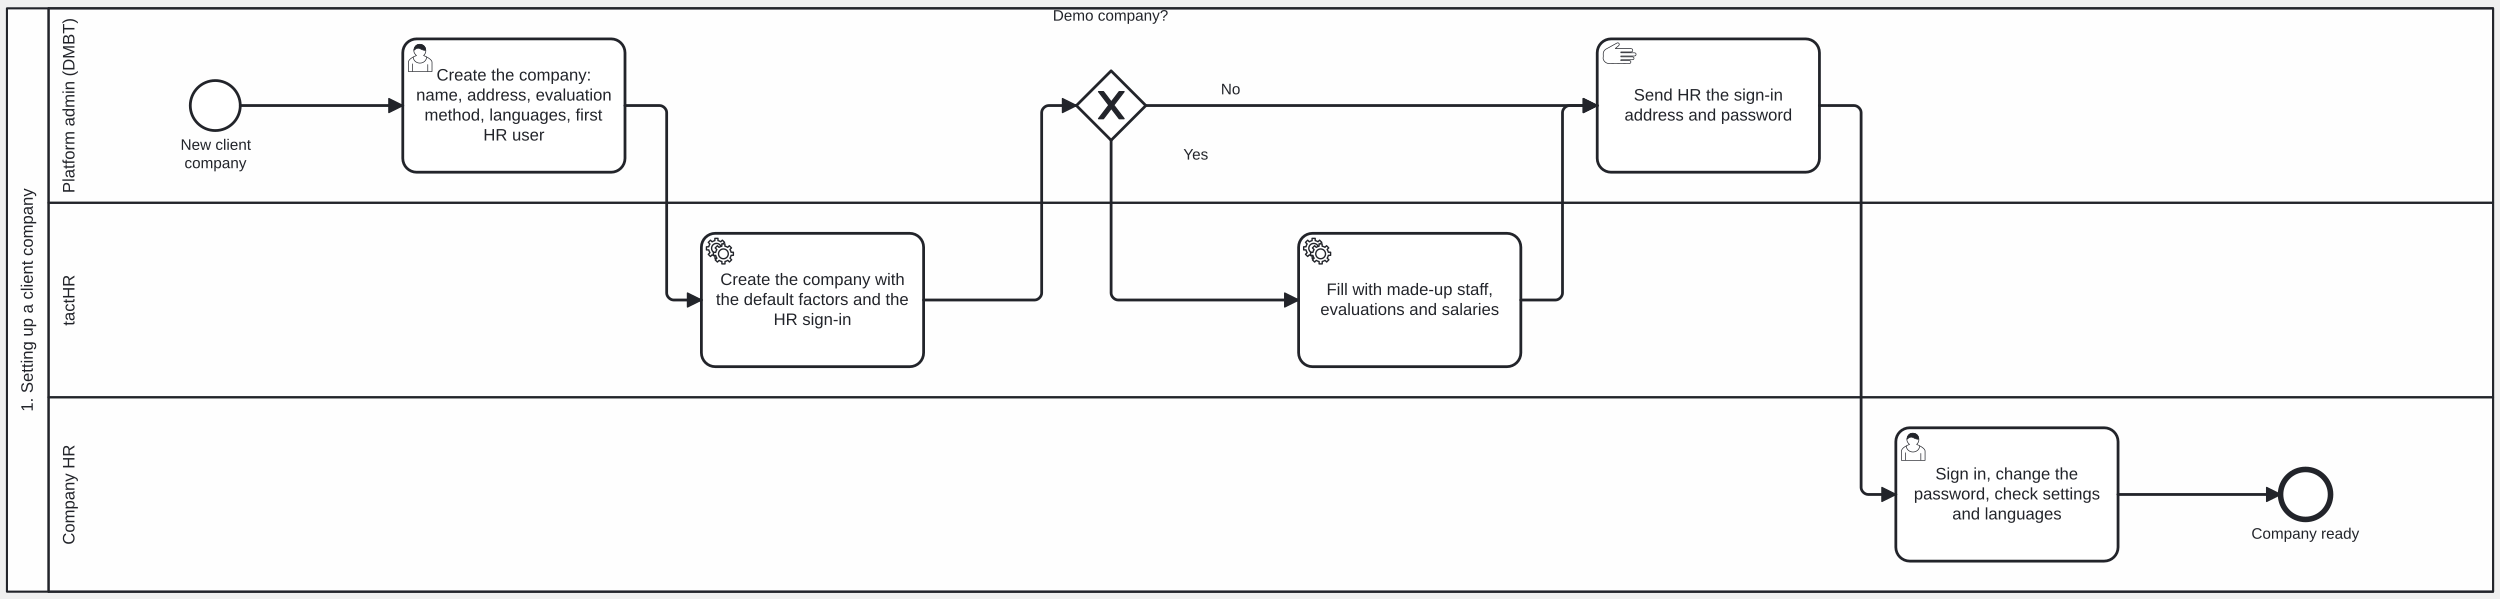
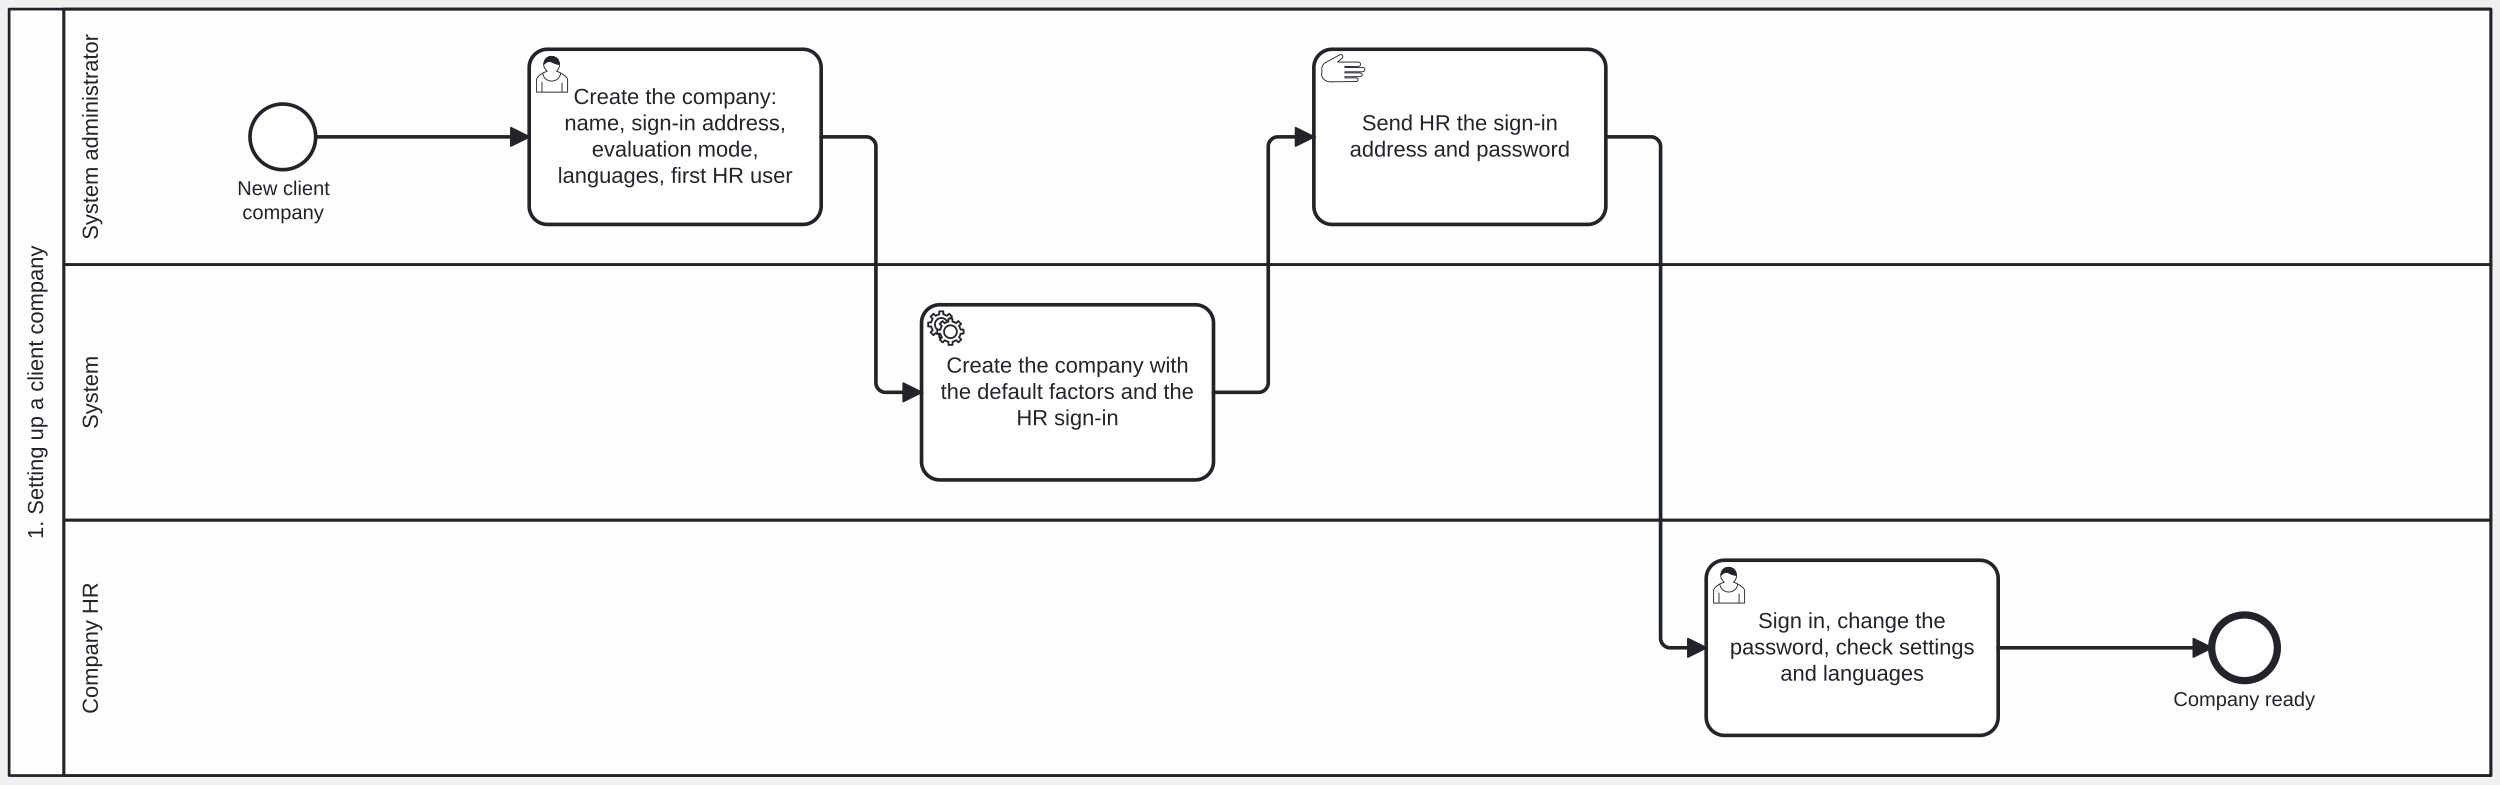
- <svg xmlns="http://www.w3.org/2000/svg" width="1800" height="431" viewBox="65 34 1800 431" version="1.1">
+ <svg xmlns="http://www.w3.org/2000/svg" width="1370" height="430" viewBox="65 35 1370 430" version="1.1">
  <g class="djs-group">
    <g class="djs-element djs-shape" data-element-id="p1_company_setup_pool" transform="matrix(1 0 0 1 70 40)" style="display: block;">
      <g class="djs-visual">
-         <rect x="0" y="0" width="1790" height="420" rx="0" ry="0" style="stroke-linecap: round; stroke-linejoin: round; stroke: rgb(34, 36, 42); stroke-width: 1.5px; fill: white; fill-opacity: 0.95;" />
+         <rect x="0" y="0" width="1360" height="420" rx="0" ry="0" style="stroke-linecap: round; stroke-linejoin: round; stroke: rgb(34, 36, 42); stroke-width: 1.5px; fill: white; fill-opacity: 0.95;" />
        <path style="fill: none; stroke-linecap: round; stroke-linejoin: round; stroke: rgb(34, 36, 42); stroke-width: 1.5px;" d="M30,0L30,420" />
        <text lineHeight="1.2" class="djs-label" transform="matrix(-1.83697e-16 -1 1 -1.83697e-16 0 420)" style="font-family: Arial, sans-serif; font-size: 12px; font-weight: normal; fill: rgb(34, 36, 42);">
          <tspan x="129.617" y="18.6">1. Setting up a client company</tspan>
        </text>
      </g>
-       <rect class="djs-hit djs-hit-all" x="0" y="0" width="1790" height="420" style="fill: none; stroke-opacity: 0; stroke: white; stroke-width: 15px;" />
-       <rect x="-5" y="-5" rx="4" width="1800" height="430" class="djs-outline" style="fill: none;" />
+       <rect class="djs-hit djs-hit-all" x="0" y="0" width="1360" height="420" style="fill: none; stroke-opacity: 0; stroke: white; stroke-width: 15px;" />
+       <rect x="-5" y="-5" rx="4" width="1370" height="430" class="djs-outline" style="fill: none;" />
    </g>
    <g class="djs-children">
      <g class="djs-group">
        <g class="djs-element djs-shape" data-element-id="p1_company_setup_lane_hr" transform="matrix(1 0 0 1 100 320)" style="display: block;">
          <g class="djs-visual">
-             <rect x="0" y="0" width="1760" height="140" rx="0" ry="0" style="stroke-linecap: round; stroke-linejoin: round; stroke: rgb(34, 36, 42); stroke-width: 1.5px; fill: white; fill-opacity: 0.25;" />
+             <rect x="0" y="0" width="1330" height="140" rx="0" ry="0" style="stroke-linecap: round; stroke-linejoin: round; stroke: rgb(34, 36, 42); stroke-width: 1.5px; fill: white; fill-opacity: 0.25;" />
            <text lineHeight="1.2" class="djs-label" transform="matrix(-1.83697e-16 -1 1 -1.83697e-16 0 140)" style="font-family: Arial, sans-serif; font-size: 12px; font-weight: normal; fill: rgb(34, 36, 42);">
              <tspan x="33.821" y="18.6">Company HR</tspan>
            </text>
          </g>
-           <rect class="djs-hit djs-hit-all" x="0" y="0" width="1760" height="140" style="fill: none; stroke-opacity: 0; stroke: white; stroke-width: 15px;" />
-           <rect x="-5" y="-5" rx="4" width="1770" height="150" class="djs-outline" style="fill: none;" />
+           <rect class="djs-hit djs-hit-all" x="0" y="0" width="1330" height="140" style="fill: none; stroke-opacity: 0; stroke: white; stroke-width: 15px;" />
+           <rect x="-5" y="-5" rx="4" width="1340" height="150" class="djs-outline" style="fill: none;" />
        </g>
      </g>
      <g class="djs-group">
        <g class="djs-element djs-shape" data-element-id="p1_company_setup_lane_sys" transform="matrix(1 0 0 1 100 180)" style="display: block;">
          <g class="djs-visual">
-             <rect x="0" y="0" width="1760" height="140" rx="0" ry="0" style="stroke-linecap: round; stroke-linejoin: round; stroke: rgb(34, 36, 42); stroke-width: 1.5px; fill: white; fill-opacity: 0.25;" />
+             <rect x="0" y="0" width="1330" height="140" rx="0" ry="0" style="stroke-linecap: round; stroke-linejoin: round; stroke: rgb(34, 36, 42); stroke-width: 1.5px; fill: white; fill-opacity: 0.25;" />
            <text lineHeight="1.2" class="djs-label" transform="matrix(-1.83697e-16 -1 1 -1.83697e-16 0 140)" style="font-family: Arial, sans-serif; font-size: 12px; font-weight: normal; fill: rgb(34, 36, 42);">
-               <tspan x="51.496" y="18.6">tactHR</tspan>
-             </text>
-           </g>
-           <rect class="djs-hit djs-hit-all" x="0" y="0" width="1760" height="140" style="fill: none; stroke-opacity: 0; stroke: white; stroke-width: 15px;" />
-           <rect x="-5" y="-5" rx="4" width="1770" height="150" class="djs-outline" style="fill: none;" />
+               <tspan x="49.992" y="18.6">System</tspan>
+             </text>
+           </g>
+           <rect class="djs-hit djs-hit-all" x="0" y="0" width="1330" height="140" style="fill: none; stroke-opacity: 0; stroke: white; stroke-width: 15px;" />
+           <rect x="-5" y="-5" rx="4" width="1340" height="150" class="djs-outline" style="fill: none;" />
        </g>
      </g>
      <g class="djs-group">
        <g class="djs-element djs-shape" data-element-id="p1_company_setup_lane_pa" transform="matrix(1 0 0 1 100 40)" style="display: block;">
          <g class="djs-visual">
-             <rect x="0" y="0" width="1760" height="140" rx="0" ry="0" style="stroke-linecap: round; stroke-linejoin: round; stroke: rgb(34, 36, 42); stroke-width: 1.5px; fill: white; fill-opacity: 0.25;" />
+             <rect x="0" y="0" width="1330" height="140" rx="0" ry="0" style="stroke-linecap: round; stroke-linejoin: round; stroke: rgb(34, 36, 42); stroke-width: 1.5px; fill: white; fill-opacity: 0.25;" />
            <text lineHeight="1.2" class="djs-label" transform="matrix(-1.83697e-16 -1 1 -1.83697e-16 0 140)" style="font-family: Arial, sans-serif; font-size: 12px; font-weight: normal; fill: rgb(34, 36, 42);">
-               <tspan x="6.984" y="18.6">Platform admin (DMBT)</tspan>
-             </text>
-           </g>
-           <rect class="djs-hit djs-hit-all" x="0" y="0" width="1760" height="140" style="fill: none; stroke-opacity: 0; stroke: white; stroke-width: 15px;" />
-           <rect x="-5" y="-5" rx="4" width="1770" height="150" class="djs-outline" style="fill: none;" />
+               <tspan x="13.648" y="18.6">System administrator</tspan>
+             </text>
+           </g>
+           <rect class="djs-hit djs-hit-all" x="0" y="0" width="1330" height="140" style="fill: none; stroke-opacity: 0; stroke: white; stroke-width: 15px;" />
+           <rect x="-5" y="-5" rx="4" width="1340" height="150" class="djs-outline" style="fill: none;" />
        </g>
      </g>
      <g class="djs-group">
        <g class="djs-element djs-shape" data-element-id="p1_company_setup_s" transform="matrix(1 0 0 1 202 92)" style="display: block;">
          <g class="djs-visual">
            <circle cx="18" cy="18" r="18" style="stroke-linecap: round; stroke-linejoin: round; stroke: rgb(34, 36, 42); stroke-width: 2px; fill: white; fill-opacity: 0.95;" />
          </g>
          <rect class="djs-hit djs-hit-all" x="0" y="0" width="36" height="36" style="fill: none; stroke-opacity: 0; stroke: white; stroke-width: 15px;" />
          <circle cx="18" cy="18" r="23" class="djs-outline" style="fill: none;" />
        </g>
      </g>
      <g class="djs-group">
        <g class="djs-element djs-shape" data-element-id="p1_company_setup_s_label" transform="matrix(1 0 0 1 195 132)" style="display: block;">
          <g class="djs-visual">
            <text lineHeight="1.2" class="djs-label" style="font-family: Arial, sans-serif; font-size: 11px; font-weight: normal; fill: rgb(34, 36, 42);">
              <tspan x="0" y="9.9">New client </tspan>
              <tspan x="2.808" y="23.1">company</tspan>
            </text>
          </g>
          <rect class="djs-hit djs-hit-all" x="0" y="0" width="51" height="27" style="fill: none; stroke-opacity: 0; stroke: white; stroke-width: 15px;" />
          <rect x="-5" y="-5" rx="4" width="61" height="37" class="djs-outline" style="fill: none;" />
        </g>
      </g>
      <g class="djs-group">
        <g class="djs-element djs-shape" data-element-id="p1_company_setup_t1" transform="matrix(1 0 0 1 355 62)" style="display: block;">
          <g class="djs-visual">
            <rect x="0" y="0" width="160" height="96" rx="10" ry="10" style="stroke-linecap: round; stroke-linejoin: round; stroke: rgb(34, 36, 42); stroke-width: 2px; fill: white; fill-opacity: 0.95;" />
            <text lineHeight="1.2" class="djs-label" style="font-family: Arial, sans-serif; font-size: 12px; font-weight: normal; fill: rgb(34, 36, 42);">
              <tspan x="24.297" y="30">Create the company: </tspan>
-               <tspan x="9.617" y="44.4">name, address, evaluation </tspan>
-               <tspan x="15.63" y="58.8">method, languages, first </tspan>
-               <tspan x="57.992" y="73.2">HR user</tspan>
+               <tspan x="19.297" y="44.4">name, sign-in address, </tspan>
+               <tspan x="34.297" y="58.8">evaluation mode, </tspan>
+               <tspan x="15.633" y="73.2">languages, first HR user</tspan>
            </text>
            <path d="m 15,12 c 0.909,-0.845 1.594,-2.049 1.594,-3.385 0,-2.554 -1.805,-4.622 -4.357,-4.622 -2.552,0 -4.288,2.068 -4.288,4.622 0,1.348 0.974,2.562 1.896,3.405 -0.529,0.187 -5.669,2.097 -5.794,4.756 v 6.718 h 17 v -6.718 c 0,-2.298 -5.528,-4.595 -6.051,-4.776 zm -8,6 l 0,5.5 m 11,0 l 0,-5" style="fill: white; stroke-linecap: round; stroke-linejoin: round; stroke: rgb(34, 36, 42); stroke-width: 0.5px;" />
            <path d="m 15,12 m 2.162,1.009 c 0,2.447 -2.158,4.431 -4.821,4.431 -2.665,0 -4.822,-1.981 -4.822,-4.431 " style="fill: white; stroke-linecap: round; stroke-linejoin: round; stroke: rgb(34, 36, 42); stroke-width: 0.5px;" />
            <path d="m 15,12 m -6.9,-3.80 c 0,0 2.251,-2.358 4.274,-1.177 2.024,1.181 4.221,1.537 4.124,0.965 -0.098,-0.57 -0.117,-3.791 -4.191,-4.136 -3.575,0.001 -4.208,3.367 -4.207,4.348 z" style="fill: rgb(34, 36, 42); stroke-linecap: round; stroke-linejoin: round; stroke: rgb(34, 36, 42); stroke-width: 0.5px;" />
          </g>
          <rect class="djs-hit djs-hit-all" x="0" y="0" width="160" height="96" style="fill: none; stroke-opacity: 0; stroke: white; stroke-width: 15px;" />
          <rect x="-5" y="-5" rx="14" width="170" height="106" class="djs-outline" style="fill: none;" />
        </g>
      </g>
      <g class="djs-group">
        <g class="djs-element djs-shape" data-element-id="p1_company_setup_s1" transform="matrix(1 0 0 1 570 202)" style="display: block;">
          <g class="djs-visual">
            <rect x="0" y="0" width="160" height="96" rx="10" ry="10" style="stroke-linecap: round; stroke-linejoin: round; stroke: rgb(34, 36, 42); stroke-width: 2px; fill: white; fill-opacity: 0.95;" />
            <text lineHeight="1.2" class="djs-label" style="font-family: Arial, sans-serif; font-size: 12px; font-weight: normal; fill: rgb(34, 36, 42);">
              <tspan x="13.633" y="37.2">Create the company with </tspan>
              <tspan x="10.456" y="51.6">the default factors and the </tspan>
              <tspan x="51.992" y="66">HR sign-in</tspan>
            </text>
            <circle cx="5" cy="5" r="5" transform="translate(6, 6)" style="stroke-linecap: round; stroke-linejoin: round; stroke: none; stroke-width: 2px; fill: white;" />
            <path d="m 12,18 v -1.713 c 0.352,-0.07 0.704,-0.178 1.048,-0.321 0.344,-0.145 0.666,-0.321 0.966,-0.521 l 1.194,1.18 1.567,-1.577 -1.195,-1.18 c 0.403,-0.614 0.683,-1.299 0.825,-2.018 l 1.622,-0.01 v -2.22 l -1.637,0.01 c -0.073,-0.352 -0.178,-0.7 -0.324,-1.044 -0.145,-0.344 -0.321,-0.664 -0.523,-0.962 l 1.131,-1.136 -1.583,-1.563 -1.13,1.136 c -0.614,-0.401 -1.303,-0.681 -2.023,-0.822 l 0.009,-1.619 h -2.241 l 0.004,1.631 c -0.354,0.074 -0.705,0.18 -1.05,0.324 -0.344,0.144 -0.665,0.321 -0.964,0.52 l -1.17,-1.158 -1.567,1.579 1.168,1.157 c -0.403,0.613 -0.683,1.298 -0.825,2.017 l -1.659,0.003 v 2.222 l 1.672,-0.006 c 0.073,0.351 0.18,0.702 0.324,1.045 0.145,0.344 0.321,0.664 0.523,0.961 l -1.199,1.197 1.584,1.56 1.196,-1.193 c 0.614,0.403 1.303,0.682 2.023,0.823 l 7.19e-4,1.699 h 2.227 z m 0.221,-3.996 c -1.789,0.75 -3.858,-0.093 -4.61,-1.874 -0.752,-1.783 0.091,-3.846 1.88,-4.596 1.788,-0.749 3.857,0.093 4.609,1.874 0.752,1.782 -0.091,3.846 -1.88,4.596 z" style="fill: white; stroke-linecap: round; stroke-linejoin: round; stroke: rgb(34, 36, 42); stroke-width: 1px;" />
            <circle cx="5" cy="5" r="5" transform="translate(11, 10)" style="stroke-linecap: round; stroke-linejoin: round; stroke: none; stroke-width: 2px; fill: white;" />
            <path d="m 17,22 v -1.713 c 0.352,-0.07 0.704,-0.178 1.048,-0.321 0.344,-0.145 0.666,-0.321 0.966,-0.521 l 1.194,1.18 1.567,-1.577 -1.195,-1.18 c 0.403,-0.614 0.683,-1.299 0.825,-2.018 l 1.622,-0.01 v -2.22 l -1.637,0.01 c -0.073,-0.352 -0.178,-0.7 -0.324,-1.044 -0.145,-0.344 -0.321,-0.664 -0.523,-0.962 l 1.131,-1.136 -1.583,-1.563 -1.13,1.136 c -0.614,-0.401 -1.303,-0.681 -2.023,-0.822 l 0.009,-1.619 h -2.241 l 0.004,1.631 c -0.354,0.074 -0.705,0.18 -1.05,0.324 -0.344,0.144 -0.665,0.321 -0.964,0.52 l -1.17,-1.158 -1.567,1.579 1.168,1.157 c -0.403,0.613 -0.683,1.298 -0.825,2.017 l -1.659,0.003 v 2.222 l 1.672,-0.006 c 0.073,0.351 0.18,0.702 0.324,1.045 0.145,0.344 0.321,0.664 0.523,0.961 l -1.199,1.197 1.584,1.56 1.196,-1.193 c 0.614,0.403 1.303,0.682 2.023,0.823 l 7.19e-4,1.699 h 2.227 z m 0.221,-3.996 c -1.789,0.75 -3.858,-0.093 -4.61,-1.874 -0.752,-1.783 0.091,-3.846 1.88,-4.596 1.788,-0.749 3.857,0.093 4.609,1.874 0.752,1.782 -0.091,3.846 -1.88,4.596 z" style="fill: white; stroke-linecap: round; stroke-linejoin: round; stroke: rgb(34, 36, 42); stroke-width: 1px;" />
          </g>
          <rect class="djs-hit djs-hit-all" x="0" y="0" width="160" height="96" style="fill: none; stroke-opacity: 0; stroke: white; stroke-width: 15px;" />
          <rect x="-5" y="-5" rx="14" width="170" height="106" class="djs-outline" style="fill: none;" />
        </g>
      </g>
      <g class="djs-group">
-         <g class="djs-element djs-shape" data-element-id="p1_company_setup_g1" transform="matrix(1 0 0 1 840 85)" style="display: block;">
-           <g class="djs-visual">
-             <polygon points="25,0 50,25 25,50 0,25" style="stroke-linecap: round; stroke-linejoin: round; stroke: rgb(34, 36, 42); stroke-width: 2px; fill: white; fill-opacity: 0.95;" />
-             <path d="m 16,15 7.429,9.714 -7.429,9.714 3.429,0 5.714,-7.464 5.714,7.464 3.429,0 -7.429,-9.714 7.429,-9.714 -3.429,0 -5.714,7.464 -5.714,-7.464 -3.429,0 z" style="fill: rgb(34, 36, 42); stroke-linecap: round; stroke-linejoin: round; stroke: rgb(34, 36, 42); stroke-width: 1px;" />
-           </g>
-           <rect class="djs-hit djs-hit-all" x="0" y="0" width="50" height="50" style="fill: none; stroke-opacity: 0; stroke: white; stroke-width: 15px;" />
-           <rect x="2" y="2" rx="4" width="46" height="46" class="djs-outline" style="transform-box: fill-box; transform: rotate(45deg); transform-origin: center center; fill: none;" />
-         </g>
-       </g>
-       <g class="djs-group">
-         <g class="djs-element djs-shape" data-element-id="p1_company_setup_g1_label" transform="matrix(1 0 0 1 823 39)" style="display: block;">
-           <g class="djs-visual">
-             <text lineHeight="1.2" class="djs-label" style="font-family: Arial, sans-serif; font-size: 11px; font-weight: normal; fill: rgb(34, 36, 42);">
-               <tspan x="0" y="9.9">Demo company?</tspan>
-             </text>
-           </g>
-           <rect class="djs-hit djs-hit-all" x="0" y="0" width="84" height="14" style="fill: none; stroke-opacity: 0; stroke: white; stroke-width: 15px;" />
-           <rect x="-5" y="-5" rx="4" width="94" height="24" class="djs-outline" style="fill: none;" />
-         </g>
-       </g>
-       <g class="djs-group">
-         <g class="djs-element djs-shape" data-element-id="p1_company_setup_s2" transform="matrix(1 0 0 1 1000 202)" style="display: block;">
-           <g class="djs-visual">
-             <rect x="0" y="0" width="160" height="96" rx="10" ry="10" style="stroke-linecap: round; stroke-linejoin: round; stroke: rgb(34, 36, 42); stroke-width: 2px; fill: white; fill-opacity: 0.95;" />
-             <text lineHeight="1.2" class="djs-label" style="font-family: Arial, sans-serif; font-size: 12px; font-weight: normal; fill: rgb(34, 36, 42);">
-               <tspan x="20.086" y="44.4">Fill with made-up staff, </tspan>
-               <tspan x="15.625" y="58.8">evaluations and salaries</tspan>
-             </text>
-             <circle cx="5" cy="5" r="5" transform="translate(6, 6)" style="stroke-linecap: round; stroke-linejoin: round; stroke: none; stroke-width: 2px; fill: white;" />
-             <path d="m 12,18 v -1.713 c 0.352,-0.07 0.704,-0.178 1.048,-0.321 0.344,-0.145 0.666,-0.321 0.966,-0.521 l 1.194,1.18 1.567,-1.577 -1.195,-1.18 c 0.403,-0.614 0.683,-1.299 0.825,-2.018 l 1.622,-0.01 v -2.22 l -1.637,0.01 c -0.073,-0.352 -0.178,-0.7 -0.324,-1.044 -0.145,-0.344 -0.321,-0.664 -0.523,-0.962 l 1.131,-1.136 -1.583,-1.563 -1.13,1.136 c -0.614,-0.401 -1.303,-0.681 -2.023,-0.822 l 0.009,-1.619 h -2.241 l 0.004,1.631 c -0.354,0.074 -0.705,0.18 -1.05,0.324 -0.344,0.144 -0.665,0.321 -0.964,0.52 l -1.17,-1.158 -1.567,1.579 1.168,1.157 c -0.403,0.613 -0.683,1.298 -0.825,2.017 l -1.659,0.003 v 2.222 l 1.672,-0.006 c 0.073,0.351 0.18,0.702 0.324,1.045 0.145,0.344 0.321,0.664 0.523,0.961 l -1.199,1.197 1.584,1.56 1.196,-1.193 c 0.614,0.403 1.303,0.682 2.023,0.823 l 7.19e-4,1.699 h 2.227 z m 0.221,-3.996 c -1.789,0.75 -3.858,-0.093 -4.61,-1.874 -0.752,-1.783 0.091,-3.846 1.88,-4.596 1.788,-0.749 3.857,0.093 4.609,1.874 0.752,1.782 -0.091,3.846 -1.88,4.596 z" style="fill: white; stroke-linecap: round; stroke-linejoin: round; stroke: rgb(34, 36, 42); stroke-width: 1px;" />
-             <circle cx="5" cy="5" r="5" transform="translate(11, 10)" style="stroke-linecap: round; stroke-linejoin: round; stroke: none; stroke-width: 2px; fill: white;" />
-             <path d="m 17,22 v -1.713 c 0.352,-0.07 0.704,-0.178 1.048,-0.321 0.344,-0.145 0.666,-0.321 0.966,-0.521 l 1.194,1.18 1.567,-1.577 -1.195,-1.18 c 0.403,-0.614 0.683,-1.299 0.825,-2.018 l 1.622,-0.01 v -2.22 l -1.637,0.01 c -0.073,-0.352 -0.178,-0.7 -0.324,-1.044 -0.145,-0.344 -0.321,-0.664 -0.523,-0.962 l 1.131,-1.136 -1.583,-1.563 -1.13,1.136 c -0.614,-0.401 -1.303,-0.681 -2.023,-0.822 l 0.009,-1.619 h -2.241 l 0.004,1.631 c -0.354,0.074 -0.705,0.18 -1.05,0.324 -0.344,0.144 -0.665,0.321 -0.964,0.52 l -1.17,-1.158 -1.567,1.579 1.168,1.157 c -0.403,0.613 -0.683,1.298 -0.825,2.017 l -1.659,0.003 v 2.222 l 1.672,-0.006 c 0.073,0.351 0.18,0.702 0.324,1.045 0.145,0.344 0.321,0.664 0.523,0.961 l -1.199,1.197 1.584,1.56 1.196,-1.193 c 0.614,0.403 1.303,0.682 2.023,0.823 l 7.19e-4,1.699 h 2.227 z m 0.221,-3.996 c -1.789,0.75 -3.858,-0.093 -4.61,-1.874 -0.752,-1.783 0.091,-3.846 1.88,-4.596 1.788,-0.749 3.857,0.093 4.609,1.874 0.752,1.782 -0.091,3.846 -1.88,4.596 z" style="fill: white; stroke-linecap: round; stroke-linejoin: round; stroke: rgb(34, 36, 42); stroke-width: 1px;" />
-           </g>
-           <rect class="djs-hit djs-hit-all" x="0" y="0" width="160" height="96" style="fill: none; stroke-opacity: 0; stroke: white; stroke-width: 15px;" />
-           <rect x="-5" y="-5" rx="14" width="170" height="106" class="djs-outline" style="fill: none;" />
-         </g>
-       </g>
-       <g class="djs-group">
-         <g class="djs-element djs-shape" data-element-id="p1_company_setup_t2" transform="matrix(1 0 0 1 1215 62)" style="display: block;">
+         <g class="djs-element djs-shape" data-element-id="p1_company_setup_t2" transform="matrix(1 0 0 1 785 62)" style="display: block;">
          <g class="djs-visual">
            <rect x="0" y="0" width="160" height="96" rx="10" ry="10" style="stroke-linecap: round; stroke-linejoin: round; stroke: rgb(34, 36, 42); stroke-width: 2px; fill: white; fill-opacity: 0.95;" />
            <text lineHeight="1.2" class="djs-label" style="font-family: Arial, sans-serif; font-size: 12px; font-weight: normal; fill: rgb(34, 36, 42);">
              <tspan x="26.305" y="44.4">Send HR the sign-in </tspan>
              <tspan x="19.625" y="58.8">address and password</tspan>
            </text>
            <path d="m 17,15 c 0.234,-0.01 5.604,0.008 8.029,0.004 0.808,0 1.271,-0.172 1.417,-0.752 0.227,-0.898 -0.334,-1.314 -1.338,-1.316 -2.467,-0.01 -7.886,-0.004 -8.108,-0.004 -0.014,-0.079 0.016,-0.533 0,-0.61 0.195,-0.042 8.507,0.006 9.616,0.002 0.877,-0.007 1.35,-0.438 1.353,-1.208 0.003,-0.768 -0.479,-1.09 -1.35,-1.091 -2.968,-0.002 -9.619,-0.013 -9.619,-0.013 v -0.591 c 0,0 5.052,-0.016 7.225,-0.016 0.888,-0.002 1.354,-0.416 1.351,-1.193 -0.006,-0.761 -0.492,-1.196 -1.361,-1.196 -3.473,-0.005 -10.86,-0.003 -11.083,-0.003 -0.022,-0.047 -0.045,-0.094 -0.069,-0.139 0.394,-0.319 2.041,-1.626 2.415,-2.017 0.469,-0.487 0.519,-1.165 0.162,-1.604 -0.414,-0.511 -0.973,-0.5 -1.48,-0.236 -1.461,0.764 -6.6,3.643 -7.733,4.271 -0.9,0.499 -1.516,1.253 -1.882,2.19 -0.37,0.95 -0.17,2.01 -0.166,2.979 0.004,0.718 -0.273,1.345 -0.055,2.063 0.629,2.087 2.425,3.312 4.859,3.318 4.618,0.014 9.238,-0.139 13.857,-0.158 0.755,-0.004 1.171,-0.301 1.182,-1.033 0.012,-0.754 -0.423,-0.969 -1.183,-0.973 -1.778,-0.01 -5.824,-0.004 -6.04,-0.004 10e-4,-0.084 0.003,-0.586 10e-4,-0.67 z" style="fill: white; stroke-linecap: round; stroke-linejoin: round; stroke: rgb(34, 36, 42); stroke-width: 0.5px;" />
          </g>
          <rect class="djs-hit djs-hit-all" x="0" y="0" width="160" height="96" style="fill: none; stroke-opacity: 0; stroke: white; stroke-width: 15px;" />
          <rect x="-5" y="-5" rx="14" width="170" height="106" class="djs-outline" style="fill: none;" />
        </g>
      </g>
      <g class="djs-group">
-         <g class="djs-element djs-shape" data-element-id="p1_company_setup_t3" transform="matrix(1 0 0 1 1430 342)" style="display: block;">
+         <g class="djs-element djs-shape" data-element-id="p1_company_setup_t3" transform="matrix(1 0 0 1 1000 342)" style="display: block;">
          <g class="djs-visual">
            <rect x="0" y="0" width="160" height="96" rx="10" ry="10" style="stroke-linecap: round; stroke-linejoin: round; stroke: rgb(34, 36, 42); stroke-width: 2px; fill: white; fill-opacity: 0.95;" />
            <text lineHeight="1.2" class="djs-label" style="font-family: Arial, sans-serif; font-size: 12px; font-weight: normal; fill: rgb(34, 36, 42);">
              <tspan x="28.465" y="37.2">Sign in, change the </tspan>
              <tspan x="12.969" y="51.6">password, check settings </tspan>
              <tspan x="40.625" y="66">and languages</tspan>
            </text>
            <path d="m 15,12 c 0.909,-0.845 1.594,-2.049 1.594,-3.385 0,-2.554 -1.805,-4.622 -4.357,-4.622 -2.552,0 -4.288,2.068 -4.288,4.622 0,1.348 0.974,2.562 1.896,3.405 -0.529,0.187 -5.669,2.097 -5.794,4.756 v 6.718 h 17 v -6.718 c 0,-2.298 -5.528,-4.595 -6.051,-4.776 zm -8,6 l 0,5.5 m 11,0 l 0,-5" style="fill: white; stroke-linecap: round; stroke-linejoin: round; stroke: rgb(34, 36, 42); stroke-width: 0.5px;" />
            <path d="m 15,12 m 2.162,1.009 c 0,2.447 -2.158,4.431 -4.821,4.431 -2.665,0 -4.822,-1.981 -4.822,-4.431 " style="fill: white; stroke-linecap: round; stroke-linejoin: round; stroke: rgb(34, 36, 42); stroke-width: 0.5px;" />
            <path d="m 15,12 m -6.9,-3.80 c 0,0 2.251,-2.358 4.274,-1.177 2.024,1.181 4.221,1.537 4.124,0.965 -0.098,-0.57 -0.117,-3.791 -4.191,-4.136 -3.575,0.001 -4.208,3.367 -4.207,4.348 z" style="fill: rgb(34, 36, 42); stroke-linecap: round; stroke-linejoin: round; stroke: rgb(34, 36, 42); stroke-width: 0.5px;" />
          </g>
          <rect class="djs-hit djs-hit-all" x="0" y="0" width="160" height="96" style="fill: none; stroke-opacity: 0; stroke: white; stroke-width: 15px;" />
          <rect x="-5" y="-5" rx="14" width="170" height="106" class="djs-outline" style="fill: none;" />
        </g>
      </g>
      <g class="djs-group">
-         <g class="djs-element djs-shape" data-element-id="p1_company_setup_e" transform="matrix(1 0 0 1 1707 372)" style="display: block;">
+         <g class="djs-element djs-shape" data-element-id="p1_company_setup_e" transform="matrix(1 0 0 1 1277 372)" style="display: block;">
          <g class="djs-visual">
            <circle cx="18" cy="18" r="18" style="stroke-linecap: round; stroke-linejoin: round; stroke: rgb(34, 36, 42); stroke-width: 4px; fill: white; fill-opacity: 0.95;" />
          </g>
          <rect class="djs-hit djs-hit-all" x="0" y="0" width="36" height="36" style="fill: none; stroke-opacity: 0; stroke: white; stroke-width: 15px;" />
          <circle cx="18" cy="18" r="24" class="djs-outline" style="fill: none;" />
        </g>
      </g>
      <g class="djs-group">
-         <g class="djs-element djs-shape" data-element-id="p1_company_setup_e_label" transform="matrix(1 0 0 1 1686 412)" style="display: block;">
+         <g class="djs-element djs-shape" data-element-id="p1_company_setup_e_label" transform="matrix(1 0 0 1 1256 412)" style="display: block;">
          <g class="djs-visual">
            <text lineHeight="1.2" class="djs-label" style="font-family: Arial, sans-serif; font-size: 11px; font-weight: normal; fill: rgb(34, 36, 42);">
              <tspan x="0" y="9.9">Company ready</tspan>
            </text>
          </g>
          <rect class="djs-hit djs-hit-all" x="0" y="0" width="79" height="14" style="fill: none; stroke-opacity: 0; stroke: white; stroke-width: 15px;" />
          <rect x="-5" y="-5" rx="4" width="89" height="24" class="djs-outline" style="fill: none;" />
        </g>
      </g>
      <g class="djs-group">
        <g class="djs-element djs-connection" data-element-id="p1_company_setup_f0" style="display: block;">
          <g class="djs-visual">
            <defs>
-               <marker id="marker-cv239rlblqykwpziyzie05gvs" viewBox="0 0 20 20" refX="11" refY="10" markerWidth="10" markerHeight="10" orient="auto">
-                 <path d="M 1 5 L 11 10 L 1 15 Z" style="stroke-linecap: round; stroke-linejoin: round; stroke: rgb(34, 36, 42); stroke-width: 1px; fill: rgb(34, 36, 42);" />
-               </marker>
-             </defs>
-             <path data-corner-radius="5" style="fill: none; stroke-linecap: round; stroke-linejoin: round; stroke: rgb(34, 36, 42); stroke-width: 2px; marker-end: url('#marker-cv239rlblqykwpziyzie05gvs');" d="M238,110L355,110" />
+               <marker id="marker-9t2btbzh9cgoveq2lggdnesbu" viewBox="0 0 20 20" refX="11" refY="10" markerWidth="10" markerHeight="10" orient="auto">
+                 <path d="M 1 5 L 11 10 L 1 15 Z" style="stroke-linecap: round; stroke-linejoin: round; stroke: rgb(34, 36, 42); stroke-width: 1px; fill: rgb(34, 36, 42);" />
+               </marker>
+             </defs>
+             <path data-corner-radius="5" style="fill: none; stroke-linecap: round; stroke-linejoin: round; stroke: rgb(34, 36, 42); stroke-width: 2px; marker-end: url('#marker-9t2btbzh9cgoveq2lggdnesbu');" d="M238,110L355,110" />
          </g>
          <rect x="233" y="105" rx="4" width="127" height="10" class="djs-outline" style="fill: none;" />
          <path d="M238,110L355,110" class="djs-hit djs-hit-stroke" style="fill: none; stroke-opacity: 0; stroke: white; stroke-width: 15px;" />
        </g>
      </g>
      <g class="djs-group">
        <g class="djs-element djs-connection" data-element-id="p1_company_setup_f1" style="display: block;">
          <g class="djs-visual">
            <defs>
-               <marker id="marker-ev25gbllhriyye2wj0nirowon" viewBox="0 0 20 20" refX="11" refY="10" markerWidth="10" markerHeight="10" orient="auto">
-                 <path d="M 1 5 L 11 10 L 1 15 Z" style="stroke-linecap: round; stroke-linejoin: round; stroke: rgb(34, 36, 42); stroke-width: 1px; fill: rgb(34, 36, 42);" />
-               </marker>
-             </defs>
-             <path data-corner-radius="5" style="fill: none; stroke-linecap: round; stroke-linejoin: round; stroke: rgb(34, 36, 42); stroke-width: 2px; marker-end: url('#marker-ev25gbllhriyye2wj0nirowon');" d="M515,110L540,110C542.5,110,545,112.5,545,115L545,245C545,247.5,547.5,250,550,250L570,250" />
+               <marker id="marker-esg0wpb571eqpjtjmfh99oncv" viewBox="0 0 20 20" refX="11" refY="10" markerWidth="10" markerHeight="10" orient="auto">
+                 <path d="M 1 5 L 11 10 L 1 15 Z" style="stroke-linecap: round; stroke-linejoin: round; stroke: rgb(34, 36, 42); stroke-width: 1px; fill: rgb(34, 36, 42);" />
+               </marker>
+             </defs>
+             <path data-corner-radius="5" style="fill: none; stroke-linecap: round; stroke-linejoin: round; stroke: rgb(34, 36, 42); stroke-width: 2px; marker-end: url('#marker-esg0wpb571eqpjtjmfh99oncv');" d="M515,110L540,110C542.5,110,545,112.5,545,115L545,245C545,247.5,547.5,250,550,250L570,250" />
          </g>
          <rect x="510" y="105" rx="4" width="65" height="150" class="djs-outline" style="fill: none;" />
          <path d="M515,110L545,110L545,250L570,250" class="djs-hit djs-hit-stroke" style="fill: none; stroke-opacity: 0; stroke: white; stroke-width: 15px;" />
        </g>
      </g>
      <g class="djs-group">
        <g class="djs-element djs-connection" data-element-id="p1_company_setup_f2" style="display: block;">
          <g class="djs-visual">
            <defs>
-               <marker id="marker-5ju81zjztb8tqp726srnrbze6" viewBox="0 0 20 20" refX="11" refY="10" markerWidth="10" markerHeight="10" orient="auto">
-                 <path d="M 1 5 L 11 10 L 1 15 Z" style="stroke-linecap: round; stroke-linejoin: round; stroke: rgb(34, 36, 42); stroke-width: 1px; fill: rgb(34, 36, 42);" />
-               </marker>
-             </defs>
-             <path data-corner-radius="5" style="fill: none; stroke-linecap: round; stroke-linejoin: round; stroke: rgb(34, 36, 42); stroke-width: 2px; marker-end: url('#marker-5ju81zjztb8tqp726srnrbze6');" d="M730,250L810,250C812.5,250,815,247.5,815,245L815,115C815,112.5,817.5,110,820,110L840,110" />
-           </g>
-           <rect x="725" y="105" rx="4" width="120" height="150" class="djs-outline" style="fill: none;" />
-           <path d="M730,250L815,250L815,110L840,110" class="djs-hit djs-hit-stroke" style="fill: none; stroke-opacity: 0; stroke: white; stroke-width: 15px;" />
+               <marker id="marker-1t2s4y41d1pw0lykn182hz3hb" viewBox="0 0 20 20" refX="11" refY="10" markerWidth="10" markerHeight="10" orient="auto">
+                 <path d="M 1 5 L 11 10 L 1 15 Z" style="stroke-linecap: round; stroke-linejoin: round; stroke: rgb(34, 36, 42); stroke-width: 1px; fill: rgb(34, 36, 42);" />
+               </marker>
+             </defs>
+             <path data-corner-radius="5" style="fill: none; stroke-linecap: round; stroke-linejoin: round; stroke: rgb(34, 36, 42); stroke-width: 2px; marker-end: url('#marker-1t2s4y41d1pw0lykn182hz3hb');" d="M730,250L755,250C757.5,250,760,247.5,760,245L760,115C760,112.5,762.5,110,765,110L785,110" />
+           </g>
+           <rect x="725" y="105" rx="4" width="65" height="150" class="djs-outline" style="fill: none;" />
+           <path d="M730,250L760,250L760,110L785,110" class="djs-hit djs-hit-stroke" style="fill: none; stroke-opacity: 0; stroke: white; stroke-width: 15px;" />
        </g>
      </g>
      <g class="djs-group">
        <g class="djs-element djs-connection" data-element-id="p1_company_setup_f3" style="display: block;">
          <g class="djs-visual">
            <defs>
-               <marker id="marker-8qloqd3163vko4ayrtgg7res9" viewBox="0 0 20 20" refX="11" refY="10" markerWidth="10" markerHeight="10" orient="auto">
-                 <path d="M 1 5 L 11 10 L 1 15 Z" style="stroke-linecap: round; stroke-linejoin: round; stroke: rgb(34, 36, 42); stroke-width: 1px; fill: rgb(34, 36, 42);" />
-               </marker>
-             </defs>
-             <path data-corner-radius="5" style="fill: none; stroke-linecap: round; stroke-linejoin: round; stroke: rgb(34, 36, 42); stroke-width: 2px; marker-end: url('#marker-8qloqd3163vko4ayrtgg7res9');" d="M865,135L865,245C865,247.5,867.5,250,870,250L1000,250" />
-           </g>
-           <rect x="860" y="130" rx="4" width="145" height="125" class="djs-outline" style="fill: none;" />
-           <path d="M865,135L865,250L1000,250" class="djs-hit djs-hit-stroke" style="fill: none; stroke-opacity: 0; stroke: white; stroke-width: 15px;" />
-         </g>
-       </g>
-       <g class="djs-group">
-         <g class="djs-element djs-shape" data-element-id="p1_company_setup_f3_label" transform="matrix(1 0 0 1 917 139)" style="display: block;">
-           <g class="djs-visual">
-             <text lineHeight="1.2" class="djs-label" style="font-family: Arial, sans-serif; font-size: 11px; font-weight: normal; fill: rgb(34, 36, 42);">
-               <tspan x="0" y="9.9">Yes</tspan>
-             </text>
-           </g>
-           <rect class="djs-hit djs-hit-all" x="0" y="0" width="19" height="14" style="fill: none; stroke-opacity: 0; stroke: white; stroke-width: 15px;" />
-           <rect x="-5" y="-5" rx="4" width="29" height="24" class="djs-outline" style="fill: none;" />
+               <marker id="marker-c6o2oqg95y7ybdqjr26cyjk3r" viewBox="0 0 20 20" refX="11" refY="10" markerWidth="10" markerHeight="10" orient="auto">
+                 <path d="M 1 5 L 11 10 L 1 15 Z" style="stroke-linecap: round; stroke-linejoin: round; stroke: rgb(34, 36, 42); stroke-width: 1px; fill: rgb(34, 36, 42);" />
+               </marker>
+             </defs>
+             <path data-corner-radius="5" style="fill: none; stroke-linecap: round; stroke-linejoin: round; stroke: rgb(34, 36, 42); stroke-width: 2px; marker-end: url('#marker-c6o2oqg95y7ybdqjr26cyjk3r');" d="M945,110L970,110C972.5,110,975,112.5,975,115L975,385C975,387.5,977.5,390,980,390L1000,390" />
+           </g>
+           <rect x="940" y="105" rx="4" width="65" height="290" class="djs-outline" style="fill: none;" />
+           <path d="M945,110L975,110L975,390L1000,390" class="djs-hit djs-hit-stroke" style="fill: none; stroke-opacity: 0; stroke: white; stroke-width: 15px;" />
        </g>
      </g>
      <g class="djs-group">
        <g class="djs-element djs-connection" data-element-id="p1_company_setup_f4" style="display: block;">
          <g class="djs-visual">
            <defs>
-               <marker id="marker-8dlah805sl01fulyrhg5y0t5l" viewBox="0 0 20 20" refX="11" refY="10" markerWidth="10" markerHeight="10" orient="auto">
-                 <path d="M 1 5 L 11 10 L 1 15 Z" style="stroke-linecap: round; stroke-linejoin: round; stroke: rgb(34, 36, 42); stroke-width: 1px; fill: rgb(34, 36, 42);" />
-               </marker>
-             </defs>
-             <path data-corner-radius="5" style="fill: none; stroke-linecap: round; stroke-linejoin: round; stroke: rgb(34, 36, 42); stroke-width: 2px; marker-end: url('#marker-8dlah805sl01fulyrhg5y0t5l');" d="M890,110L1215,110" />
-           </g>
-           <rect x="885" y="105" rx="4" width="335" height="10" class="djs-outline" style="fill: none;" />
-           <path d="M890,110L1215,110" class="djs-hit djs-hit-stroke" style="fill: none; stroke-opacity: 0; stroke: white; stroke-width: 15px;" />
-         </g>
-       </g>
-       <g class="djs-group">
-         <g class="djs-element djs-shape" data-element-id="p1_company_setup_f4_label" transform="matrix(1 0 0 1 944 92)" style="display: block;">
-           <g class="djs-visual">
-             <text lineHeight="1.2" class="djs-label" style="font-family: Arial, sans-serif; font-size: 11px; font-weight: normal; fill: rgb(34, 36, 42);">
-               <tspan x="0" y="9.9">No</tspan>
-             </text>
-           </g>
-           <rect class="djs-hit djs-hit-all" x="0" y="0" width="15" height="14" style="fill: none; stroke-opacity: 0; stroke: white; stroke-width: 15px;" />
-           <rect x="-5" y="-5" rx="4" width="25" height="24" class="djs-outline" style="fill: none;" />
-         </g>
-       </g>
-       <g class="djs-group">
-         <g class="djs-element djs-connection" data-element-id="p1_company_setup_f5" style="display: block;">
-           <g class="djs-visual">
-             <defs>
-               <marker id="marker-4ob3riypkcq7982k5lea5besu" viewBox="0 0 20 20" refX="11" refY="10" markerWidth="10" markerHeight="10" orient="auto">
-                 <path d="M 1 5 L 11 10 L 1 15 Z" style="stroke-linecap: round; stroke-linejoin: round; stroke: rgb(34, 36, 42); stroke-width: 1px; fill: rgb(34, 36, 42);" />
-               </marker>
-             </defs>
-             <path data-corner-radius="5" style="fill: none; stroke-linecap: round; stroke-linejoin: round; stroke: rgb(34, 36, 42); stroke-width: 2px; marker-end: url('#marker-4ob3riypkcq7982k5lea5besu');" d="M1160,250L1185,250C1187.5,250,1190,247.5,1190,245L1190,115C1190,112.5,1192.5,110,1195,110L1215,110" />
-           </g>
-           <rect x="1155" y="105" rx="4" width="65" height="150" class="djs-outline" style="fill: none;" />
-           <path d="M1160,250L1190,250L1190,110L1215,110" class="djs-hit djs-hit-stroke" style="fill: none; stroke-opacity: 0; stroke: white; stroke-width: 15px;" />
-         </g>
-       </g>
-       <g class="djs-group">
-         <g class="djs-element djs-connection" data-element-id="p1_company_setup_f6" style="display: block;">
-           <g class="djs-visual">
-             <defs>
-               <marker id="marker-2vxfkn65ipfi457hwpoa13unp" viewBox="0 0 20 20" refX="11" refY="10" markerWidth="10" markerHeight="10" orient="auto">
-                 <path d="M 1 5 L 11 10 L 1 15 Z" style="stroke-linecap: round; stroke-linejoin: round; stroke: rgb(34, 36, 42); stroke-width: 1px; fill: rgb(34, 36, 42);" />
-               </marker>
-             </defs>
-             <path data-corner-radius="5" style="fill: none; stroke-linecap: round; stroke-linejoin: round; stroke: rgb(34, 36, 42); stroke-width: 2px; marker-end: url('#marker-2vxfkn65ipfi457hwpoa13unp');" d="M1375,110L1400,110C1402.5,110,1405,112.5,1405,115L1405,385C1405,387.5,1407.5,390,1410,390L1430,390" />
-           </g>
-           <rect x="1370" y="105" rx="4" width="65" height="290" class="djs-outline" style="fill: none;" />
-           <path d="M1375,110L1405,110L1405,390L1430,390" class="djs-hit djs-hit-stroke" style="fill: none; stroke-opacity: 0; stroke: white; stroke-width: 15px;" />
-         </g>
-       </g>
-       <g class="djs-group">
-         <g class="djs-element djs-connection" data-element-id="p1_company_setup_f7" style="display: block;">
-           <g class="djs-visual">
-             <defs>
-               <marker id="marker-73b2owl6swwzef5udnit4band" viewBox="0 0 20 20" refX="11" refY="10" markerWidth="10" markerHeight="10" orient="auto">
-                 <path d="M 1 5 L 11 10 L 1 15 Z" style="stroke-linecap: round; stroke-linejoin: round; stroke: rgb(34, 36, 42); stroke-width: 1px; fill: rgb(34, 36, 42);" />
-               </marker>
-             </defs>
-             <path data-corner-radius="5" style="fill: none; stroke-linecap: round; stroke-linejoin: round; stroke: rgb(34, 36, 42); stroke-width: 2px; marker-end: url('#marker-73b2owl6swwzef5udnit4band');" d="M1590,390L1707,390" />
-           </g>
-           <rect x="1585" y="385" rx="4" width="127" height="10" class="djs-outline" style="fill: none;" />
-           <path d="M1590,390L1707,390" class="djs-hit djs-hit-stroke" style="fill: none; stroke-opacity: 0; stroke: white; stroke-width: 15px;" />
+               <marker id="marker-3i8h7cedswnru91hr53lipm33" viewBox="0 0 20 20" refX="11" refY="10" markerWidth="10" markerHeight="10" orient="auto">
+                 <path d="M 1 5 L 11 10 L 1 15 Z" style="stroke-linecap: round; stroke-linejoin: round; stroke: rgb(34, 36, 42); stroke-width: 1px; fill: rgb(34, 36, 42);" />
+               </marker>
+             </defs>
+             <path data-corner-radius="5" style="fill: none; stroke-linecap: round; stroke-linejoin: round; stroke: rgb(34, 36, 42); stroke-width: 2px; marker-end: url('#marker-3i8h7cedswnru91hr53lipm33');" d="M1160,390L1277,390" />
+           </g>
+           <rect x="1155" y="385" rx="4" width="127" height="10" class="djs-outline" style="fill: none;" />
+           <path d="M1160,390L1277,390" class="djs-hit djs-hit-stroke" style="fill: none; stroke-opacity: 0; stroke: white; stroke-width: 15px;" />
        </g>
      </g>
    </g>
  </g>
</svg>
